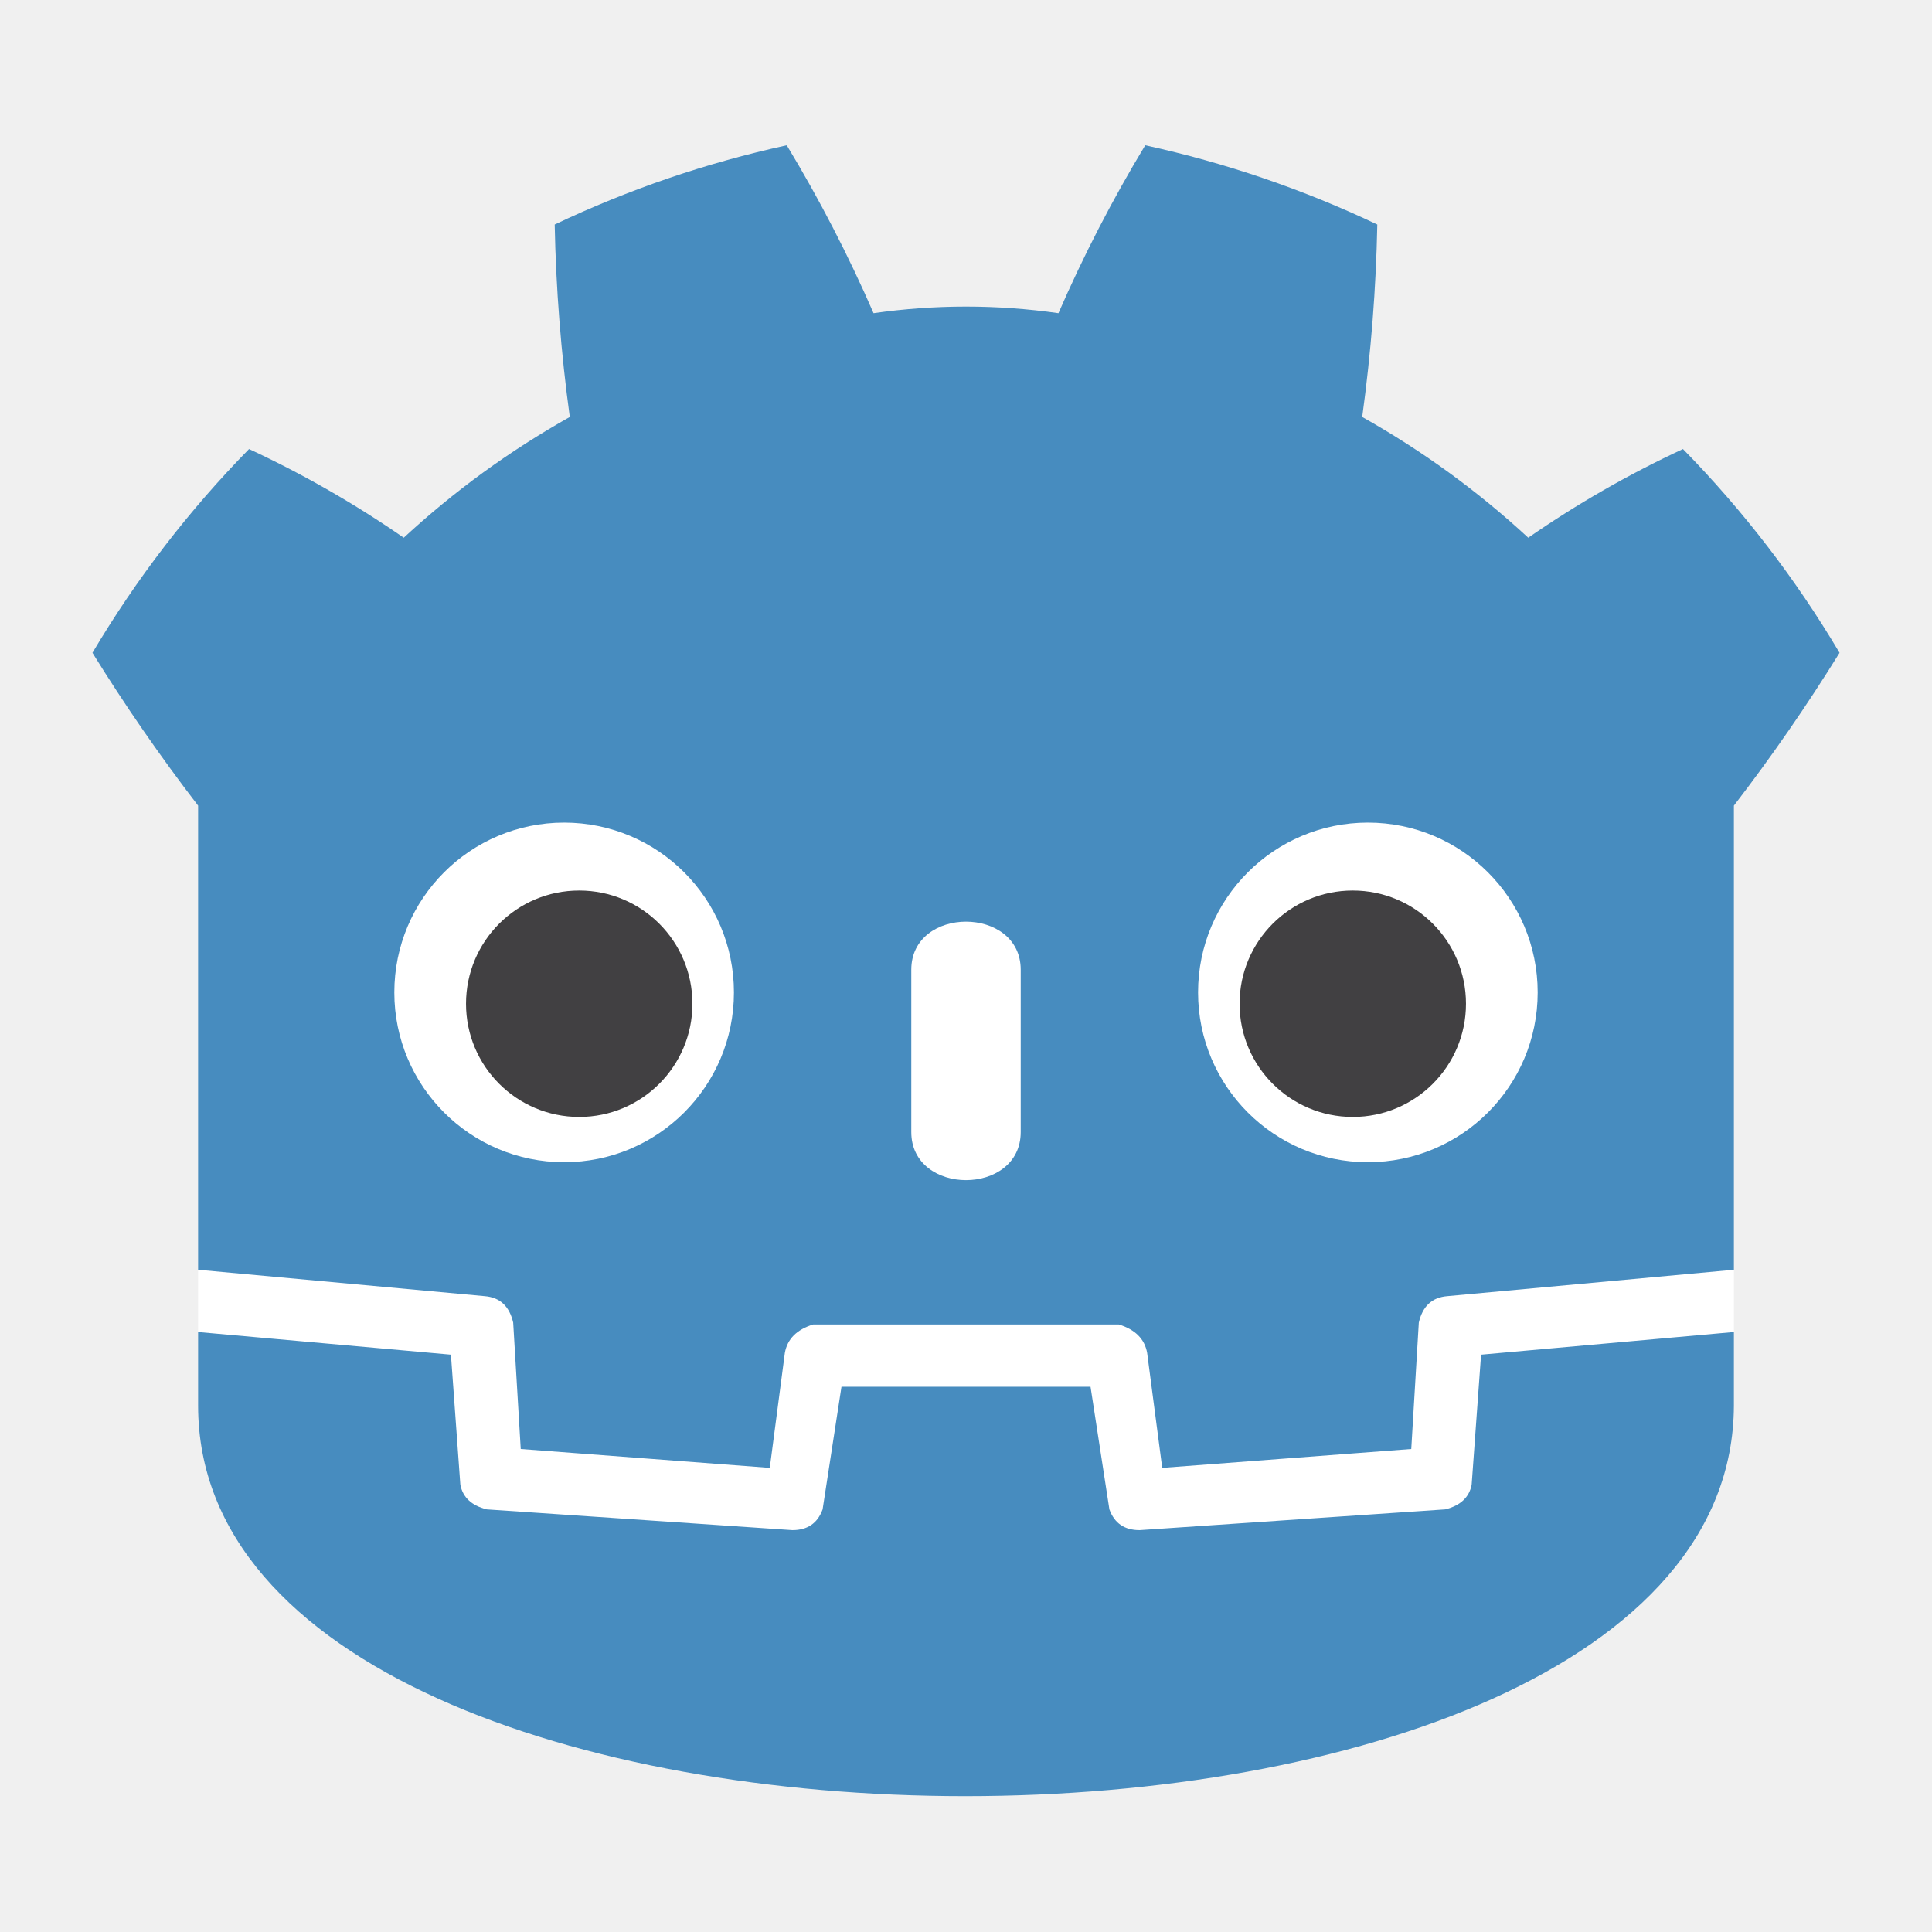
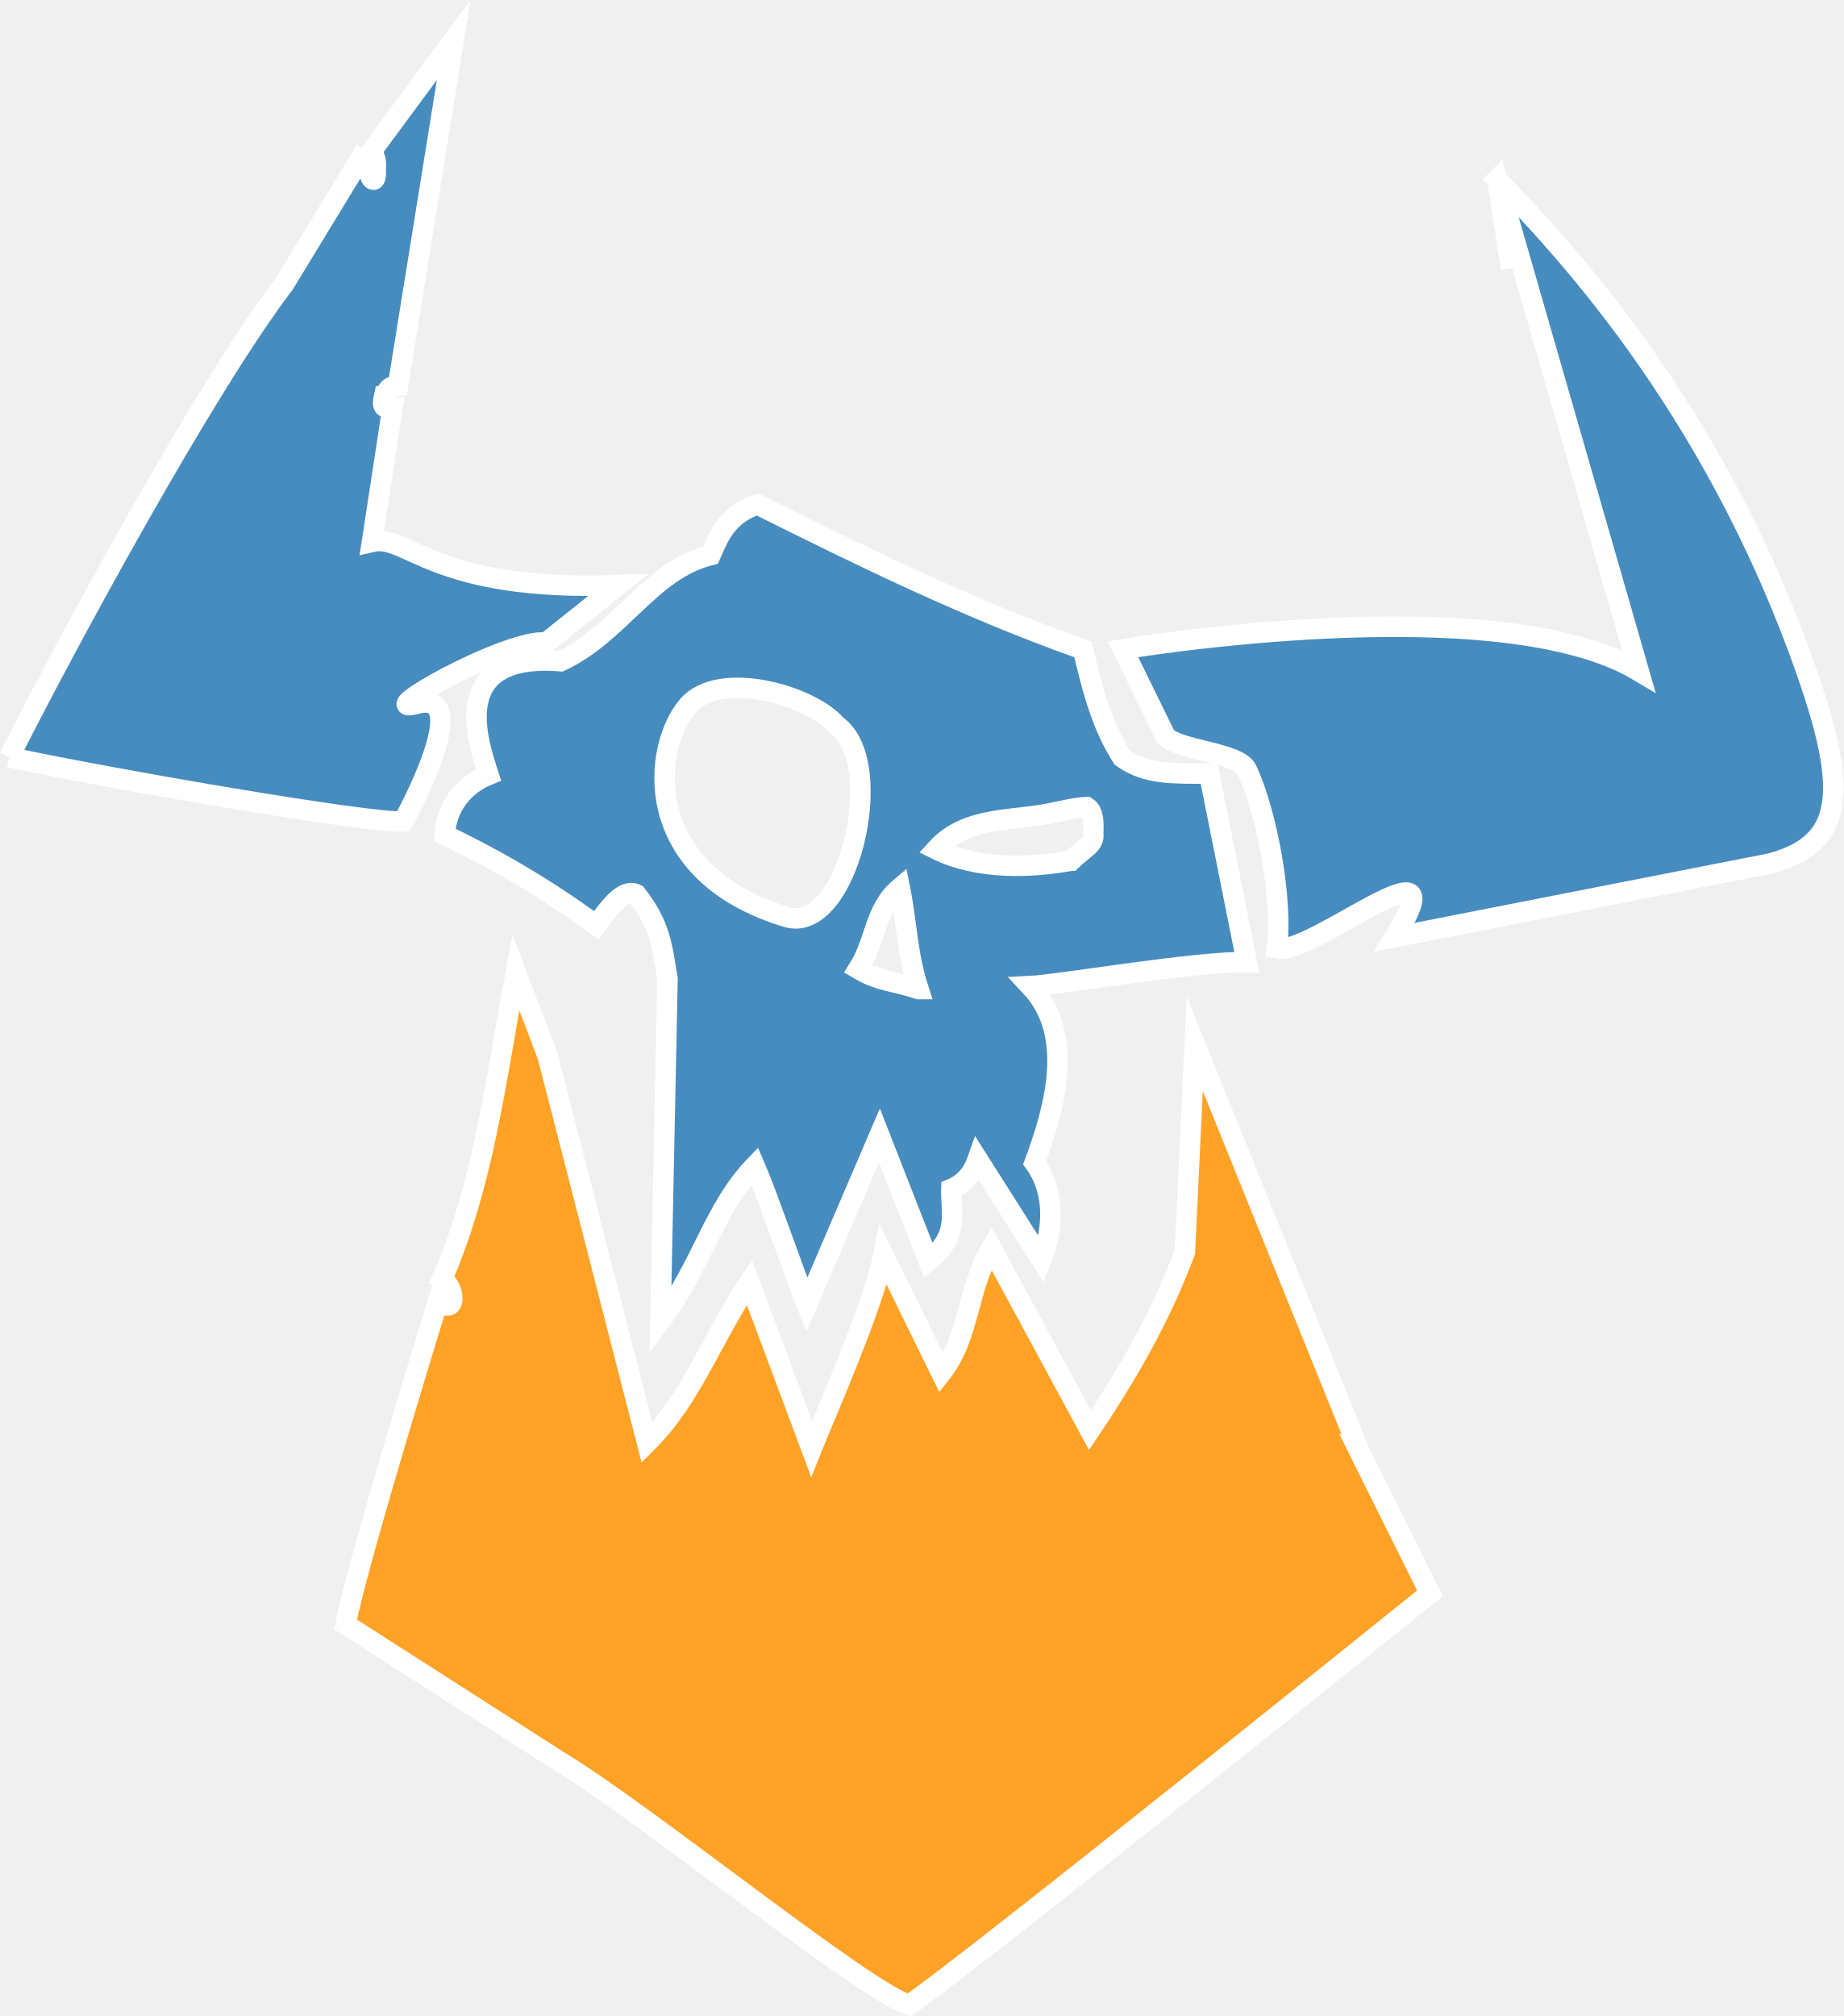
- <svg xmlns="http://www.w3.org/2000/svg" width="1024" height="1024">
-   <g fill="#fff">
-     <path d="M105 673v33q407 354 814 0v-33z" />
-     <path fill="#478cbf" d="m105 673 152 14q12 1 15 14l4 67 132 10 8-61q2-11 15-15h162q13 4 15 15l8 61 132-10 4-67q3-13 15-14l152-14V427q30-39 56-81-35-59-83-108-43 20-82 47-40-37-88-64 7-51 8-102-59-28-123-42-26 43-46 89-49-7-98 0-20-46-46-89-64 14-123 42 1 51 8 102-48 27-88 64-39-27-82-47-48 49-83 108 26 42 56 81zm0 33v39c0 276 813 276 814 0v-39l-134 12-5 69q-2 10-14 13l-162 11q-12 0-16-11l-10-65H446l-10 65q-4 11-16 11l-162-11q-12-3-14-13l-5-69z" />
-     <path d="M483 600c0 34 58 34 58 0v-86c0-34-58-34-58 0z" />
-     <circle cx="725" cy="526" r="90" />
-     <circle cx="299" cy="526" r="90" />
-   </g>
-   <g fill="#414042">
-     <circle cx="307" cy="532" r="60" />
-     <circle cx="717" cy="532" r="60" />
+ <svg xmlns="http://www.w3.org/2000/svg" id="a" data-name="Layer 1" viewBox="0 0 900.71 984.85">
+   <path d="M664.31,709.34l34.32,69.03s-221.93,178.73-254.37,201.05c-20.49-5.52-129.18-93.82-170.93-118.92l-104.48-66.92c6.05-31.58,45.32-158.47,45.32-158.47,8.86,8.73,8.64-6.34,1.82-10.25,20.21-46.47,26.1-96.37,36.04-149.9l15.58,41.06,48.52,188.72c21.82-21.76,31.13-49.87,49.98-78.3l30.39,81.33c4.98-12.6,30.18-69.36,35.14-94.65l28.26,57.55c13.99-17.76,12.24-39.75,24.43-61.01l48.19,89.01c18.85-27.92,35.05-56.52,46.41-87.14l4.81-101.58,80.6,199.4Z" style="fill: #ffa226; stroke: #fff; stroke-miterlimit: 10; stroke-width: 10px;" />
+   <g>
+     <path d="M738.3,131.12l-6.82-43.46M731.48,87.66c26.59,28.06,104.6,106.54,151.62,241.77,20.11,57.82,17.67,82.97-18.34,92.43l-183.52,36.02c33.88-53.93-40.55,9.44-57.44,5.44,3.2-23.31-4.85-66.72-14.64-87.31-4.06-8.55-33.54-9.33-39.76-16.46l-20.75-42.41s182.84-30.74,252.01,10.69l-69.17-240.18Z" style="fill: #478cbf; stroke: #fff; stroke-miterlimit: 10; stroke-width: 10px;" />
+     <g>
+       <path d="M4.47,369.91c26.43-52.67,95.56-180.43,134.39-231.25l36.73-60.31c4.32,3.8,4.51,5.87,5.73,8.52.61,1.27,2.55,2.13,2.27-3.66.03-3.59.56-5.48-2.17-9.22l40.24-54.46-27.22,168.89c-6.52.49-4.32,3.68-6.58,4.33-1,4.65-1.66,7.07,3.88,6.64l-10.01,65.31c17.52-4.08,29.61,24.5,120.26,21.17l-35.07,28c-19.38-1.86-86.45,35.99-63.46,29.96,29.71-7.8-6.44,57.46-6.44,57.46-14.9,1.29-141.65-20.5-192.55-31.39" style="fill: #478cbf; stroke: #fff; stroke-miterlimit: 10; stroke-width: 10px;" />
+       <path d="M453.61,615.83l-23.94-61.16-35.5,82.82c-4.33-10.72-19.89-55.31-25.39-67.93-20.17,21.01-25.64,48.39-46.09,75.69l3.44-167.05c-2.62-15.75-3.33-26.12-15.24-41.3-6.44-3.17-13.39,6.83-19.57,15.12-23.94-17.43-47.32-31.36-74.04-44.17.84-13.02,8.21-23.9,21.41-29.33-5.07-15.75-20.67-59.94,35.26-55.52,29.06-13.5,43.84-44.6,73.2-51.82,4-9.02,7.9-19.62,22.85-24.79,51.26,25.54,102.71,50.9,159.16,70.92,4.4,18.97,9.08,37.17,19.17,52.8,12.22,8.61,24.95,7.62,42.42,7.87l18.4,92.04c-24.28-.56-92.53,11.12-105.7,11.72,21.97,23.39,12.15,58.97,2.03,86.34,9.65,13.27,9.7,31.01,3.3,47.3l-31.09-49c-2.31,6.65-6.29,11.69-12.86,14.43-.36,12,4.25,22.69-11.22,35.02ZM384.03,447.89c29.94,9.67,50.38-75.55,24.62-93.57-11.99-14.4-56.98-27.58-72.62-9.51-17.27,20.25-23.77,81.14,48,103.09M523.3,420.45c6.36-6.16,11.49-7.78,10.84-13.14.16-4.89.39-10.76-3.17-13.04-5.71.28-10.52,1.56-15.96,2.64-19.51,4.45-42.58,1.32-57.61,17.99,20.61,10.2,46.52,9.06,65.89,5.55ZM448.75,483.18c-5.62-17.33-5.49-31.41-9.1-49.4-12.54,10.59-11.72,26.1-20.3,39.6,10.37,6.19,17.52,5.76,29.39,9.8Z" style="fill: #478cbf; stroke: #fff; stroke-miterlimit: 10; stroke-width: 10px;" />
+     </g>
  </g>
</svg>
